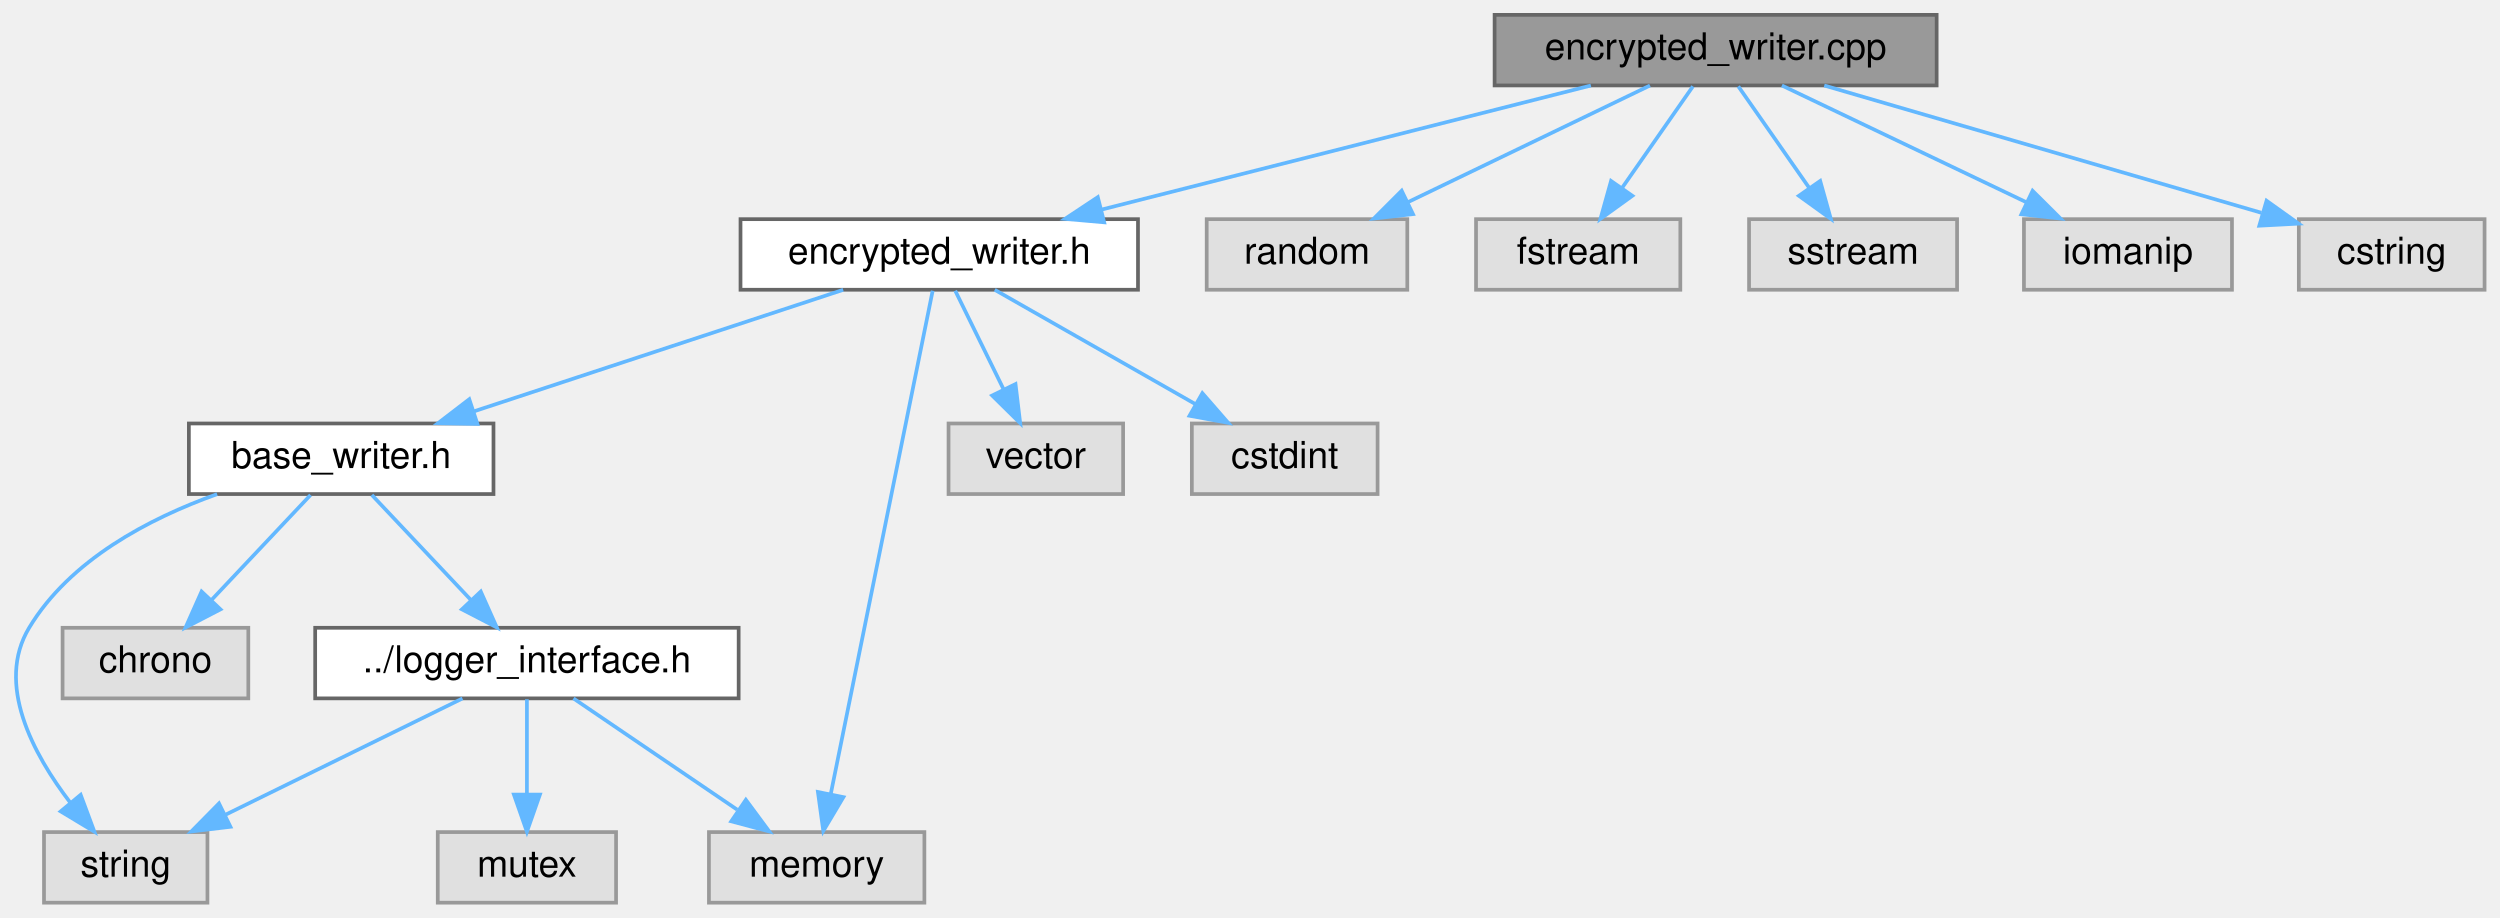
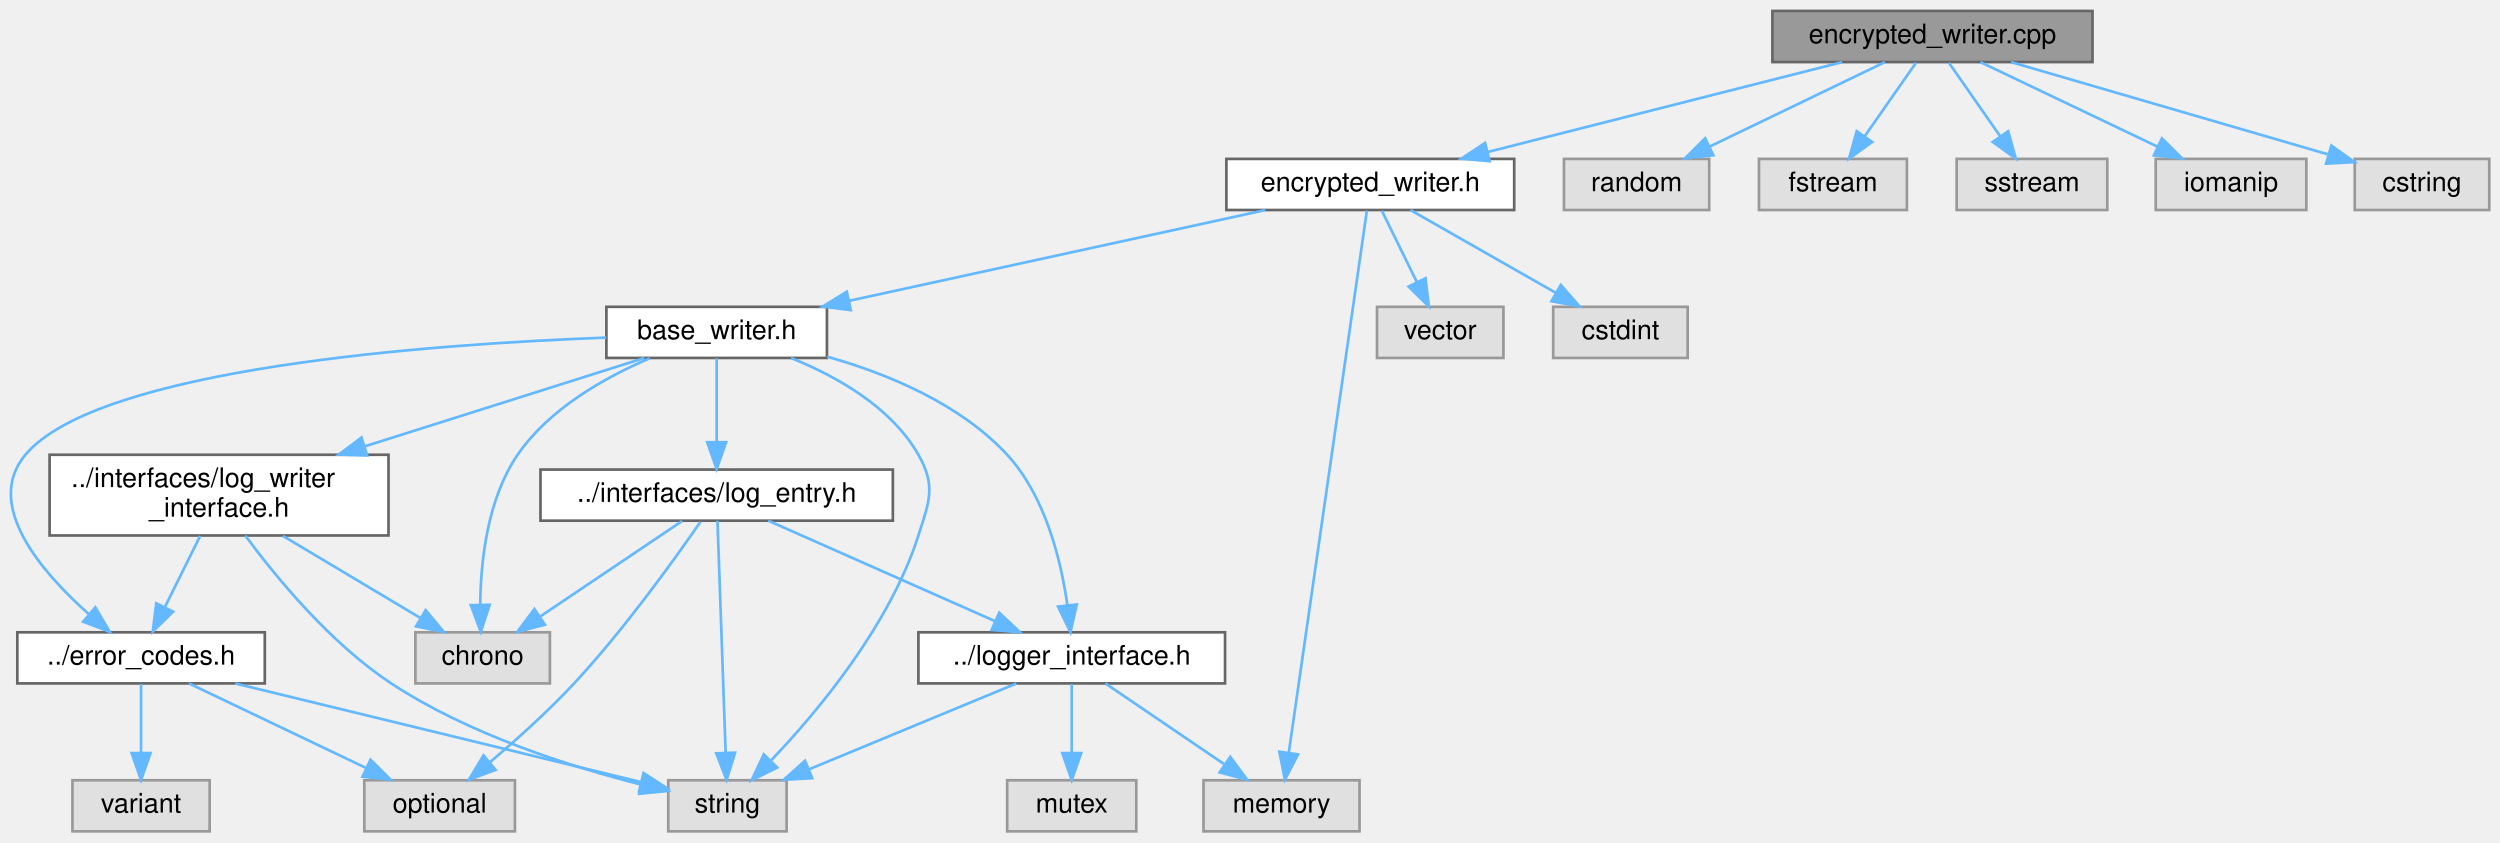
- <svg xmlns="http://www.w3.org/2000/svg" xmlns:xlink="http://www.w3.org/1999/xlink" width="673pt" height="247pt" viewBox="0.00 0.00 672.69 247.00">
-   <g id="graph0" class="graph" transform="scale(1 1) rotate(0) translate(4 243)">
+ <svg xmlns="http://www.w3.org/2000/svg" xmlns:xlink="http://www.w3.org/1999/xlink" width="929pt" height="313pt" viewBox="0.00 0.00 929.44 313.00">
+   <g id="graph0" class="graph" transform="scale(1 1) rotate(0) translate(4 309)">
    <g id="Node000001" class="node">
      <g id="a_Node000001">
        <a xlink:title=" ">
-           <polygon fill="#999999" stroke="#666666" points="517.19,-239 398.19,-239 398.19,-220 517.19,-220 517.19,-239" />
-           <text text-anchor="middle" x="457.69" y="-227" font-family="Helvetica,sans-Serif" font-size="10.00">encrypted_writer.cpp</text>
+           <polygon fill="#999999" stroke="#666666" points="773.94,-305 654.94,-305 654.94,-286 773.94,-286 773.94,-305" />
+           <text text-anchor="middle" x="714.44" y="-293" font-family="Helvetica,sans-Serif" font-size="10.00">encrypted_writer.cpp</text>
        </a>
      </g>
    </g>
    <g id="Node000002" class="node">
      <g id="a_Node000002">
        <a xlink:href="encrypted__writer_8h.html" target="_top" xlink:title=" ">
-           <polygon fill="white" stroke="#666666" points="302.19,-184 195.19,-184 195.19,-165 302.19,-165 302.19,-184" />
-           <text text-anchor="middle" x="248.69" y="-172" font-family="Helvetica,sans-Serif" font-size="10.00">encrypted_writer.h</text>
+           <polygon fill="white" stroke="#666666" points="558.94,-250 451.94,-250 451.94,-231 558.94,-231 558.94,-250" />
+           <text text-anchor="middle" x="505.44" y="-238" font-family="Helvetica,sans-Serif" font-size="10.00">encrypted_writer.h</text>
        </a>
      </g>
    </g>
    <g id="edge1_Node000001_Node000002" class="edge">
      <g id="a_edge1_Node000001_Node000002">
        <a xlink:title=" ">
-           <path fill="none" stroke="#63b8ff" d="M424.11,-219.98C388.34,-210.91 331.57,-196.52 292.35,-186.57" />
-           <polygon fill="#63b8ff" stroke="#63b8ff" points="293.09,-183.15 282.54,-184.08 291.37,-189.93 293.09,-183.15" />
-         </a>
-       </g>
-     </g>
-     <g id="Node000011" class="node">
-       <g id="a_Node000011">
-         <a xlink:title=" ">
-           <polygon fill="#e0e0e0" stroke="#999999" points="374.69,-184 320.69,-184 320.69,-165 374.69,-165 374.69,-184" />
-           <text text-anchor="middle" x="347.69" y="-172" font-family="Helvetica,sans-Serif" font-size="10.00">random</text>
-         </a>
-       </g>
-     </g>
-     <g id="edge12_Node000001_Node000011" class="edge">
-       <g id="a_edge12_Node000001_Node000011">
-         <a xlink:title=" ">
-           <path fill="none" stroke="#63b8ff" d="M440.02,-219.98C422.4,-211.5 395.11,-198.35 374.77,-188.54" />
-           <polygon fill="#63b8ff" stroke="#63b8ff" points="376.22,-185.36 365.69,-184.17 373.18,-191.66 376.22,-185.36" />
-         </a>
-       </g>
-     </g>
-     <g id="Node000012" class="node">
-       <g id="a_Node000012">
-         <a xlink:title=" ">
-           <polygon fill="#e0e0e0" stroke="#999999" points="448.19,-184 393.19,-184 393.19,-165 448.19,-165 448.19,-184" />
-           <text text-anchor="middle" x="420.69" y="-172" font-family="Helvetica,sans-Serif" font-size="10.00">fstream</text>
-         </a>
-       </g>
-     </g>
-     <g id="edge13_Node000001_Node000012" class="edge">
-       <g id="a_edge13_Node000001_Node000012">
-         <a xlink:title=" ">
-           <path fill="none" stroke="#63b8ff" d="M451.58,-219.75C446.41,-212.34 438.85,-201.5 432.5,-192.41" />
-           <polygon fill="#63b8ff" stroke="#63b8ff" points="435.28,-190.29 426.69,-184.09 429.54,-194.29 435.28,-190.29" />
-         </a>
-       </g>
-     </g>
-     <g id="Node000013" class="node">
-       <g id="a_Node000013">
-         <a xlink:title=" ">
-           <polygon fill="#e0e0e0" stroke="#999999" points="522.69,-184 466.69,-184 466.69,-165 522.69,-165 522.69,-184" />
-           <text text-anchor="middle" x="494.69" y="-172" font-family="Helvetica,sans-Serif" font-size="10.00">sstream</text>
-         </a>
-       </g>
-     </g>
-     <g id="edge14_Node000001_Node000013" class="edge">
-       <g id="a_edge14_Node000001_Node000013">
-         <a xlink:title=" ">
-           <path fill="none" stroke="#63b8ff" d="M463.8,-219.75C468.97,-212.34 476.54,-201.5 482.89,-192.41" />
-           <polygon fill="#63b8ff" stroke="#63b8ff" points="485.84,-194.29 488.7,-184.09 480.1,-190.29 485.84,-194.29" />
-         </a>
-       </g>
-     </g>
-     <g id="Node000014" class="node">
-       <g id="a_Node000014">
-         <a xlink:title=" ">
-           <polygon fill="#e0e0e0" stroke="#999999" points="596.69,-184 540.69,-184 540.69,-165 596.69,-165 596.69,-184" />
-           <text text-anchor="middle" x="568.69" y="-172" font-family="Helvetica,sans-Serif" font-size="10.00">iomanip</text>
-         </a>
-       </g>
-     </g>
-     <g id="edge15_Node000001_Node000014" class="edge">
-       <g id="a_edge15_Node000001_Node000014">
-         <a xlink:title=" ">
-           <path fill="none" stroke="#63b8ff" d="M475.53,-219.98C493.3,-211.5 520.84,-198.35 541.37,-188.54" />
-           <polygon fill="#63b8ff" stroke="#63b8ff" points="543.02,-191.64 550.53,-184.17 540,-185.32 543.02,-191.64" />
-         </a>
-       </g>
-     </g>
-     <g id="Node000015" class="node">
-       <g id="a_Node000015">
-         <a xlink:title=" ">
-           <polygon fill="#e0e0e0" stroke="#999999" points="664.69,-184 614.69,-184 614.69,-165 664.69,-165 664.69,-184" />
-           <text text-anchor="middle" x="639.69" y="-172" font-family="Helvetica,sans-Serif" font-size="10.00">cstring</text>
-         </a>
-       </g>
-     </g>
-     <g id="edge16_Node000001_Node000015" class="edge">
-       <g id="a_edge16_Node000001_Node000015">
-         <a xlink:title=" ">
-           <path fill="none" stroke="#63b8ff" d="M486.93,-219.98C518.99,-210.65 570.4,-195.68 604.6,-185.72" />
-           <polygon fill="#63b8ff" stroke="#63b8ff" points="606,-188.96 614.63,-182.8 604.05,-182.24 606,-188.96" />
+           <path fill="none" stroke="#63b8ff" d="M680.86,-285.98C645.09,-276.91 588.32,-262.52 549.1,-252.57" />
+           <polygon fill="#63b8ff" stroke="#63b8ff" points="549.83,-249.15 539.28,-250.08 548.11,-255.93 549.83,-249.15" />
+         </a>
+       </g>
+     </g>
+     <g id="Node000016" class="node">
+       <g id="a_Node000016">
+         <a xlink:title=" ">
+           <polygon fill="#e0e0e0" stroke="#999999" points="631.44,-250 577.44,-250 577.44,-231 631.44,-231 631.44,-250" />
+           <text text-anchor="middle" x="604.44" y="-238" font-family="Helvetica,sans-Serif" font-size="10.00">random</text>
+         </a>
+       </g>
+     </g>
+     <g id="edge25_Node000001_Node000016" class="edge">
+       <g id="a_edge25_Node000001_Node000016">
+         <a xlink:title=" ">
+           <path fill="none" stroke="#63b8ff" d="M696.76,-285.98C679.15,-277.5 651.86,-264.35 631.51,-254.54" />
+           <polygon fill="#63b8ff" stroke="#63b8ff" points="632.96,-251.36 622.43,-250.17 629.92,-257.66 632.96,-251.36" />
+         </a>
+       </g>
+     </g>
+     <g id="Node000017" class="node">
+       <g id="a_Node000017">
+         <a xlink:title=" ">
+           <polygon fill="#e0e0e0" stroke="#999999" points="704.94,-250 649.94,-250 649.94,-231 704.94,-231 704.94,-250" />
+           <text text-anchor="middle" x="677.44" y="-238" font-family="Helvetica,sans-Serif" font-size="10.00">fstream</text>
+         </a>
+       </g>
+     </g>
+     <g id="edge26_Node000001_Node000017" class="edge">
+       <g id="a_edge26_Node000001_Node000017">
+         <a xlink:title=" ">
+           <path fill="none" stroke="#63b8ff" d="M708.33,-285.75C703.16,-278.34 695.59,-267.5 689.24,-258.41" />
+           <polygon fill="#63b8ff" stroke="#63b8ff" points="692.03,-256.29 683.43,-250.09 686.29,-260.29 692.03,-256.29" />
+         </a>
+       </g>
+     </g>
+     <g id="Node000018" class="node">
+       <g id="a_Node000018">
+         <a xlink:title=" ">
+           <polygon fill="#e0e0e0" stroke="#999999" points="779.44,-250 723.44,-250 723.44,-231 779.44,-231 779.44,-250" />
+           <text text-anchor="middle" x="751.44" y="-238" font-family="Helvetica,sans-Serif" font-size="10.00">sstream</text>
+         </a>
+       </g>
+     </g>
+     <g id="edge27_Node000001_Node000018" class="edge">
+       <g id="a_edge27_Node000001_Node000018">
+         <a xlink:title=" ">
+           <path fill="none" stroke="#63b8ff" d="M720.55,-285.75C725.72,-278.34 733.28,-267.5 739.63,-258.41" />
+           <polygon fill="#63b8ff" stroke="#63b8ff" points="742.59,-260.29 745.44,-250.09 736.85,-256.29 742.59,-260.29" />
+         </a>
+       </g>
+     </g>
+     <g id="Node000019" class="node">
+       <g id="a_Node000019">
+         <a xlink:title=" ">
+           <polygon fill="#e0e0e0" stroke="#999999" points="853.44,-250 797.44,-250 797.44,-231 853.44,-231 853.44,-250" />
+           <text text-anchor="middle" x="825.44" y="-238" font-family="Helvetica,sans-Serif" font-size="10.00">iomanip</text>
+         </a>
+       </g>
+     </g>
+     <g id="edge28_Node000001_Node000019" class="edge">
+       <g id="a_edge28_Node000001_Node000019">
+         <a xlink:title=" ">
+           <path fill="none" stroke="#63b8ff" d="M732.27,-285.98C750.05,-277.5 777.58,-264.35 798.12,-254.54" />
+           <polygon fill="#63b8ff" stroke="#63b8ff" points="799.76,-257.64 807.28,-250.17 796.75,-251.32 799.76,-257.64" />
+         </a>
+       </g>
+     </g>
+     <g id="Node000020" class="node">
+       <g id="a_Node000020">
+         <a xlink:title=" ">
+           <polygon fill="#e0e0e0" stroke="#999999" points="921.44,-250 871.44,-250 871.44,-231 921.44,-231 921.44,-250" />
+           <text text-anchor="middle" x="896.44" y="-238" font-family="Helvetica,sans-Serif" font-size="10.00">cstring</text>
+         </a>
+       </g>
+     </g>
+     <g id="edge29_Node000001_Node000020" class="edge">
+       <g id="a_edge29_Node000001_Node000020">
+         <a xlink:title=" ">
+           <path fill="none" stroke="#63b8ff" d="M743.68,-285.98C775.73,-276.65 827.14,-261.68 861.35,-251.72" />
+           <polygon fill="#63b8ff" stroke="#63b8ff" points="862.75,-254.96 871.37,-248.8 860.79,-248.24 862.75,-254.96" />
        </a>
      </g>
    </g>
    <g id="Node000003" class="node">
      <g id="a_Node000003">
        <a xlink:href="base__writer_8h.html" target="_top" xlink:title=" ">
-           <polygon fill="white" stroke="#666666" points="128.69,-129 46.69,-129 46.69,-110 128.69,-110 128.69,-129" />
-           <text text-anchor="middle" x="87.69" y="-117" font-family="Helvetica,sans-Serif" font-size="10.00">base_writer.h</text>
+           <polygon fill="white" stroke="#666666" points="303.44,-195 221.44,-195 221.44,-176 303.44,-176 303.44,-195" />
+           <text text-anchor="middle" x="262.44" y="-183" font-family="Helvetica,sans-Serif" font-size="10.00">base_writer.h</text>
        </a>
      </g>
    </g>
    <g id="edge2_Node000002_Node000003" class="edge">
      <g id="a_edge2_Node000002_Node000003">
        <a xlink:title=" ">
-           <path fill="none" stroke="#63b8ff" d="M222.83,-164.98C195.91,-156.13 153.57,-142.19 123.46,-132.28" />
-           <polygon fill="#63b8ff" stroke="#63b8ff" points="124.36,-128.88 113.76,-129.08 122.17,-135.53 124.36,-128.88" />
+           <path fill="none" stroke="#63b8ff" d="M466.4,-230.98C424.36,-221.82 357.4,-207.21 311.76,-197.26" />
+           <polygon fill="#63b8ff" stroke="#63b8ff" points="312.3,-193.79 301.79,-195.08 310.81,-200.63 312.3,-193.79" />
        </a>
      </g>
    </g>
    <g id="Node000007" class="node">
      <g id="a_Node000007">
        <a xlink:title=" ">
-           <polygon fill="#e0e0e0" stroke="#999999" points="244.69,-19 186.69,-19 186.69,0 244.69,0 244.69,-19" />
-           <text text-anchor="middle" x="215.69" y="-7" font-family="Helvetica,sans-Serif" font-size="10.00">memory</text>
-         </a>
-       </g>
-     </g>
-     <g id="edge9_Node000002_Node000007" class="edge">
-       <g id="a_edge9_Node000002_Node000007">
-         <a xlink:title=" ">
-           <path fill="none" stroke="#63b8ff" d="M246.92,-164.74C241.75,-139.2 226.61,-64.43 219.48,-29.23" />
-           <polygon fill="#63b8ff" stroke="#63b8ff" points="222.89,-28.41 217.48,-19.31 216.03,-29.8 222.89,-28.41" />
-         </a>
-       </g>
-     </g>
-     <g id="Node000009" class="node">
-       <g id="a_Node000009">
-         <a xlink:title=" ">
-           <polygon fill="#e0e0e0" stroke="#999999" points="298.19,-129 251.19,-129 251.19,-110 298.19,-110 298.19,-129" />
-           <text text-anchor="middle" x="274.69" y="-117" font-family="Helvetica,sans-Serif" font-size="10.00">vector</text>
-         </a>
-       </g>
-     </g>
-     <g id="edge10_Node000002_Node000009" class="edge">
-       <g id="a_edge10_Node000002_Node000009">
-         <a xlink:title=" ">
-           <path fill="none" stroke="#63b8ff" d="M252.99,-164.75C256.51,-157.57 261.61,-147.18 265.98,-138.27" />
-           <polygon fill="#63b8ff" stroke="#63b8ff" points="269.22,-139.61 270.48,-129.09 262.93,-136.53 269.22,-139.61" />
-         </a>
-       </g>
-     </g>
-     <g id="Node000010" class="node">
-       <g id="a_Node000010">
-         <a xlink:title=" ">
-           <polygon fill="#e0e0e0" stroke="#999999" points="366.69,-129 316.69,-129 316.69,-110 366.69,-110 366.69,-129" />
-           <text text-anchor="middle" x="341.69" y="-117" font-family="Helvetica,sans-Serif" font-size="10.00">cstdint</text>
-         </a>
-       </g>
-     </g>
-     <g id="edge11_Node000002_Node000010" class="edge">
-       <g id="a_edge11_Node000002_Node000010">
-         <a xlink:title=" ">
-           <path fill="none" stroke="#63b8ff" d="M263.63,-164.98C278.19,-156.69 300.56,-143.94 317.63,-134.22" />
-           <polygon fill="#63b8ff" stroke="#63b8ff" points="319.52,-137.16 326.48,-129.17 316.06,-131.08 319.52,-137.16" />
+           <polygon fill="#e0e0e0" stroke="#999999" points="501.44,-19 443.44,-19 443.44,0 501.44,0 501.44,-19" />
+           <text text-anchor="middle" x="472.44" y="-7" font-family="Helvetica,sans-Serif" font-size="10.00">memory</text>
+         </a>
+       </g>
+     </g>
+     <g id="edge22_Node000002_Node000007" class="edge">
+       <g id="a_edge22_Node000002_Node000007">
+         <a xlink:title=" ">
+           <path fill="none" stroke="#63b8ff" d="M504.18,-230.8C499.36,-197.29 481.89,-76.08 475.13,-29.2" />
+           <polygon fill="#63b8ff" stroke="#63b8ff" points="478.58,-28.6 473.69,-19.21 471.65,-29.6 478.58,-28.6" />
+         </a>
+       </g>
+     </g>
+     <g id="Node000014" class="node">
+       <g id="a_Node000014">
+         <a xlink:title=" ">
+           <polygon fill="#e0e0e0" stroke="#999999" points="554.94,-195 507.94,-195 507.94,-176 554.94,-176 554.94,-195" />
+           <text text-anchor="middle" x="531.44" y="-183" font-family="Helvetica,sans-Serif" font-size="10.00">vector</text>
+         </a>
+       </g>
+     </g>
+     <g id="edge23_Node000002_Node000014" class="edge">
+       <g id="a_edge23_Node000002_Node000014">
+         <a xlink:title=" ">
+           <path fill="none" stroke="#63b8ff" d="M509.73,-230.75C513.25,-223.57 518.35,-213.18 522.72,-204.27" />
+           <polygon fill="#63b8ff" stroke="#63b8ff" points="525.96,-205.61 527.22,-195.09 519.68,-202.53 525.96,-205.61" />
+         </a>
+       </g>
+     </g>
+     <g id="Node000015" class="node">
+       <g id="a_Node000015">
+         <a xlink:title=" ">
+           <polygon fill="#e0e0e0" stroke="#999999" points="623.44,-195 573.44,-195 573.44,-176 623.44,-176 623.44,-195" />
+           <text text-anchor="middle" x="598.44" y="-183" font-family="Helvetica,sans-Serif" font-size="10.00">cstdint</text>
+         </a>
+       </g>
+     </g>
+     <g id="edge24_Node000002_Node000015" class="edge">
+       <g id="a_edge24_Node000002_Node000015">
+         <a xlink:title=" ">
+           <path fill="none" stroke="#63b8ff" d="M520.38,-230.98C534.94,-222.69 557.31,-209.94 574.37,-200.22" />
+           <polygon fill="#63b8ff" stroke="#63b8ff" points="576.27,-203.16 583.22,-195.17 572.8,-197.08 576.27,-203.16" />
        </a>
      </g>
    </g>
    <g id="Node000004" class="node">
      <g id="a_Node000004">
        <a xlink:title=" ">
-           <polygon fill="#e0e0e0" stroke="#999999" points="51.69,-19 7.69,-19 7.69,0 51.69,0 51.69,-19" />
-           <text text-anchor="middle" x="29.69" y="-7" font-family="Helvetica,sans-Serif" font-size="10.00">string</text>
+           <polygon fill="#e0e0e0" stroke="#999999" points="288.44,-19 244.44,-19 244.44,0 288.44,0 288.44,-19" />
+           <text text-anchor="middle" x="266.44" y="-7" font-family="Helvetica,sans-Serif" font-size="10.00">string</text>
        </a>
      </g>
    </g>
    <g id="edge3_Node000003_Node000004" class="edge">
      <g id="a_edge3_Node000003_Node000004">
        <a xlink:title=" ">
-           <path fill="none" stroke="#63b8ff" d="M54.29,-109.98C35.91,-103.4 14.67,-92.24 3.69,-74 -5.38,-58.93 4.66,-40.12 14.79,-26.9" />
-           <polygon fill="#63b8ff" stroke="#63b8ff" points="17.56,-29.04 21.25,-19.11 12.17,-24.57 17.56,-29.04" />
+           <path fill="none" stroke="#63b8ff" d="M290.09,-175.98C307.02,-169.17 327.32,-157.76 337.44,-140 344.04,-128.41 341.5,-122.7 337.44,-110 326.72,-76.52 300.15,-44.71 282.73,-26.43" />
+           <polygon fill="#63b8ff" stroke="#63b8ff" points="284.96,-23.71 275.45,-19.02 279.96,-28.61 284.96,-23.71" />
        </a>
      </g>
    </g>
    <g id="Node000005" class="node">
      <g id="a_Node000005">
        <a xlink:title=" ">
-           <polygon fill="#e0e0e0" stroke="#999999" points="62.69,-74 12.69,-74 12.69,-55 62.69,-55 62.69,-74" />
-           <text text-anchor="middle" x="37.69" y="-62" font-family="Helvetica,sans-Serif" font-size="10.00">chrono</text>
+           <polygon fill="#e0e0e0" stroke="#999999" points="200.44,-74 150.44,-74 150.44,-55 200.44,-55 200.44,-74" />
+           <text text-anchor="middle" x="175.44" y="-62" font-family="Helvetica,sans-Serif" font-size="10.00">chrono</text>
        </a>
      </g>
    </g>
    <g id="edge4_Node000003_Node000005" class="edge">
      <g id="a_edge4_Node000003_Node000005">
        <a xlink:title=" ">
-           <path fill="none" stroke="#63b8ff" d="M79.44,-109.75C72.23,-102.11 61.58,-90.82 52.85,-81.56" />
-           <polygon fill="#63b8ff" stroke="#63b8ff" points="55.2,-78.96 45.8,-74.09 50.11,-83.76 55.2,-78.96" />
+           <path fill="none" stroke="#63b8ff" d="M237.58,-175.88C221.03,-168.83 200.22,-157.19 188.44,-140 177.21,-123.62 174.71,-100.58 174.55,-84.48" />
+           <polygon fill="#63b8ff" stroke="#63b8ff" points="178.05,-84.23 174.75,-74.17 171.05,-84.1 178.05,-84.23" />
        </a>
      </g>
    </g>
    <g id="Node000006" class="node">
      <g id="a_Node000006">
        <a xlink:href="logger__interface_8h.html" target="_top" xlink:title=" ">
-           <polygon fill="white" stroke="#666666" points="194.69,-74 80.69,-74 80.69,-55 194.69,-55 194.69,-74" />
-           <text text-anchor="middle" x="137.69" y="-62" font-family="Helvetica,sans-Serif" font-size="10.00">../logger_interface.h</text>
+           <polygon fill="white" stroke="#666666" points="451.44,-74 337.44,-74 337.44,-55 451.44,-55 451.44,-74" />
+           <text text-anchor="middle" x="394.44" y="-62" font-family="Helvetica,sans-Serif" font-size="10.00">../logger_interface.h</text>
        </a>
      </g>
    </g>
    <g id="edge5_Node000003_Node000006" class="edge">
      <g id="a_edge5_Node000003_Node000006">
        <a xlink:title=" ">
-           <path fill="none" stroke="#63b8ff" d="M95.95,-109.75C103.16,-102.11 113.8,-90.82 122.54,-81.56" />
-           <polygon fill="#63b8ff" stroke="#63b8ff" points="125.27,-83.76 129.59,-74.09 120.18,-78.96 125.27,-83.76" />
+           <path fill="none" stroke="#63b8ff" d="M303.49,-176.48C326.03,-170.1 352.89,-158.99 370.44,-140 384.67,-124.59 390.47,-100.67 392.82,-84.11" />
+           <polygon fill="#63b8ff" stroke="#63b8ff" points="396.32,-84.35 393.97,-74.02 389.36,-83.56 396.32,-84.35" />
+         </a>
+       </g>
+     </g>
+     <g id="Node000009" class="node">
+       <g id="a_Node000009">
+         <a xlink:href="error__codes_8h.html" target="_top" xlink:title=" ">
+           <polygon fill="white" stroke="#666666" points="94.44,-74 2.44,-74 2.44,-55 94.44,-55 94.44,-74" />
+           <text text-anchor="middle" x="48.44" y="-62" font-family="Helvetica,sans-Serif" font-size="10.00">../error_codes.h</text>
+         </a>
+       </g>
+     </g>
+     <g id="edge9_Node000003_Node000009" class="edge">
+       <g id="a_edge9_Node000003_Node000009">
+         <a xlink:title=" ">
+           <path fill="none" stroke="#63b8ff" d="M221.38,-183.56C155.94,-181.11 32.56,-172.22 5.44,-140 -10.16,-121.47 11.26,-96.52 29.06,-80.72" />
+           <polygon fill="#63b8ff" stroke="#63b8ff" points="31.44,-83.29 36.83,-74.16 26.93,-77.94 31.44,-83.29" />
+         </a>
+       </g>
+     </g>
+     <g id="Node000012" class="node">
+       <g id="a_Node000012">
+         <a xlink:href="log__writer__interface_8h.html" target="_top" xlink:title=" ">
+           <polygon fill="white" stroke="#666666" points="140.44,-140 14.44,-140 14.44,-110 140.44,-110 140.44,-140" />
+           <text text-anchor="start" x="22.44" y="-128" font-family="Helvetica,sans-Serif" font-size="10.00">../interfaces/log_writer</text>
+           <text text-anchor="middle" x="77.44" y="-117" font-family="Helvetica,sans-Serif" font-size="10.00">_interface.h</text>
+         </a>
+       </g>
+     </g>
+     <g id="edge13_Node000003_Node000012" class="edge">
+       <g id="a_edge13_Node000003_Node000012">
+         <a xlink:title=" ">
+           <path fill="none" stroke="#63b8ff" d="M235.54,-175.99C208.45,-167.43 165.89,-153.97 131.76,-143.18" />
+           <polygon fill="#63b8ff" stroke="#63b8ff" points="132.5,-139.74 121.91,-140.06 130.39,-146.42 132.5,-139.74" />
+         </a>
+       </g>
+     </g>
+     <g id="Node000013" class="node">
+       <g id="a_Node000013">
+         <a xlink:href="log__entry_8h.html" target="_top" xlink:title=" ">
+           <polygon fill="white" stroke="#666666" points="327.94,-134.5 196.94,-134.5 196.94,-115.5 327.94,-115.5 327.94,-134.5" />
+           <text text-anchor="middle" x="262.44" y="-122.5" font-family="Helvetica,sans-Serif" font-size="10.00">../interfaces/log_entry.h</text>
+         </a>
+       </g>
+     </g>
+     <g id="edge17_Node000003_Node000013" class="edge">
+       <g id="a_edge17_Node000003_Node000013">
+         <a xlink:title=" ">
+           <path fill="none" stroke="#63b8ff" d="M262.44,-175.87C262.44,-167.75 262.44,-155.31 262.44,-144.89" />
+           <polygon fill="#63b8ff" stroke="#63b8ff" points="265.94,-144.67 262.44,-134.67 258.94,-144.67 265.94,-144.67" />
        </a>
      </g>
    </g>
    <g id="edge8_Node000006_Node000004" class="edge">
      <g id="a_edge8_Node000006_Node000004">
        <a xlink:title=" ">
-           <path fill="none" stroke="#63b8ff" d="M120.34,-54.98C103.12,-46.54 76.49,-33.47 56.55,-23.68" />
-           <polygon fill="#63b8ff" stroke="#63b8ff" points="57.88,-20.43 47.36,-19.17 54.8,-26.72 57.88,-20.43" />
+           <path fill="none" stroke="#63b8ff" d="M373.87,-54.98C353,-46.34 320.47,-32.87 296.66,-23.02" />
+           <polygon fill="#63b8ff" stroke="#63b8ff" points="297.96,-19.76 287.38,-19.17 295.28,-26.23 297.96,-19.76" />
        </a>
      </g>
    </g>
    <g id="edge6_Node000006_Node000007" class="edge">
      <g id="a_edge6_Node000006_Node000007">
        <a xlink:title=" ">
-           <path fill="none" stroke="#63b8ff" d="M150.22,-54.98C162.09,-46.92 180.16,-34.65 194.3,-25.03" />
-           <polygon fill="#63b8ff" stroke="#63b8ff" points="196.63,-27.69 202.93,-19.17 192.69,-21.9 196.63,-27.69" />
+           <path fill="none" stroke="#63b8ff" d="M406.97,-54.98C418.84,-46.92 436.9,-34.65 451.05,-25.03" />
+           <polygon fill="#63b8ff" stroke="#63b8ff" points="453.37,-27.69 459.68,-19.17 449.44,-21.9 453.37,-27.69" />
        </a>
      </g>
    </g>
    <g id="Node000008" class="node">
      <g id="a_Node000008">
        <a xlink:title=" ">
-           <polygon fill="#e0e0e0" stroke="#999999" points="161.69,-19 113.69,-19 113.69,0 161.69,0 161.69,-19" />
-           <text text-anchor="middle" x="137.69" y="-7" font-family="Helvetica,sans-Serif" font-size="10.00">mutex</text>
+           <polygon fill="#e0e0e0" stroke="#999999" points="418.44,-19 370.44,-19 370.44,0 418.44,0 418.44,-19" />
+           <text text-anchor="middle" x="394.44" y="-7" font-family="Helvetica,sans-Serif" font-size="10.00">mutex</text>
        </a>
      </g>
    </g>
    <g id="edge7_Node000006_Node000008" class="edge">
      <g id="a_edge7_Node000006_Node000008">
        <a xlink:title=" ">
-           <path fill="none" stroke="#63b8ff" d="M137.69,-54.75C137.69,-47.8 137.69,-37.85 137.69,-29.13" />
-           <polygon fill="#63b8ff" stroke="#63b8ff" points="141.19,-29.09 137.69,-19.09 134.19,-29.09 141.19,-29.09" />
+           <path fill="none" stroke="#63b8ff" d="M394.44,-54.75C394.44,-47.8 394.44,-37.85 394.44,-29.13" />
+           <polygon fill="#63b8ff" stroke="#63b8ff" points="397.94,-29.09 394.44,-19.09 390.94,-29.09 397.94,-29.09" />
+         </a>
+       </g>
+     </g>
+     <g id="edge10_Node000009_Node000004" class="edge">
+       <g id="a_edge10_Node000009_Node000004">
+         <a xlink:title=" ">
+           <path fill="none" stroke="#63b8ff" d="M83.46,-54.98C125.09,-44.86 193.98,-28.11 234.3,-18.31" />
+           <polygon fill="#63b8ff" stroke="#63b8ff" points="235.26,-21.68 244.15,-15.92 233.6,-14.88 235.26,-21.68" />
+         </a>
+       </g>
+     </g>
+     <g id="Node000010" class="node">
+       <g id="a_Node000010">
+         <a xlink:title=" ">
+           <polygon fill="#e0e0e0" stroke="#999999" points="187.44,-19 131.44,-19 131.44,0 187.44,0 187.44,-19" />
+           <text text-anchor="middle" x="159.44" y="-7" font-family="Helvetica,sans-Serif" font-size="10.00">optional</text>
+         </a>
+       </g>
+     </g>
+     <g id="edge11_Node000009_Node000010" class="edge">
+       <g id="a_edge11_Node000009_Node000010">
+         <a xlink:title=" ">
+           <path fill="none" stroke="#63b8ff" d="M66.27,-54.98C84.05,-46.5 111.58,-33.35 132.12,-23.54" />
+           <polygon fill="#63b8ff" stroke="#63b8ff" points="133.76,-26.64 141.28,-19.17 130.75,-20.32 133.76,-26.64" />
+         </a>
+       </g>
+     </g>
+     <g id="Node000011" class="node">
+       <g id="a_Node000011">
+         <a xlink:title=" ">
+           <polygon fill="#e0e0e0" stroke="#999999" points="73.94,-19 22.94,-19 22.94,0 73.94,0 73.94,-19" />
+           <text text-anchor="middle" x="48.44" y="-7" font-family="Helvetica,sans-Serif" font-size="10.00">variant</text>
+         </a>
+       </g>
+     </g>
+     <g id="edge12_Node000009_Node000011" class="edge">
+       <g id="a_edge12_Node000009_Node000011">
+         <a xlink:title=" ">
+           <path fill="none" stroke="#63b8ff" d="M48.44,-54.75C48.44,-47.8 48.44,-37.85 48.44,-29.13" />
+           <polygon fill="#63b8ff" stroke="#63b8ff" points="51.94,-29.09 48.44,-19.09 44.94,-29.09 51.94,-29.09" />
+         </a>
+       </g>
+     </g>
+     <g id="edge14_Node000012_Node000004" class="edge">
+       <g id="a_edge14_Node000012_Node000004">
+         <a xlink:title=" ">
+           <path fill="none" stroke="#63b8ff" d="M87.21,-109.94C98.6,-94.5 118.79,-69.92 141.44,-55 170.14,-36.09 207.84,-24.11 234.31,-17.4" />
+           <polygon fill="#63b8ff" stroke="#63b8ff" points="235.31,-20.76 244.2,-15.01 233.66,-13.96 235.31,-20.76" />
+         </a>
+       </g>
+     </g>
+     <g id="edge15_Node000012_Node000005" class="edge">
+       <g id="a_edge15_Node000012_Node000005">
+         <a xlink:title=" ">
+           <path fill="none" stroke="#63b8ff" d="M101.16,-109.84C116.64,-100.6 136.76,-88.59 152.15,-79.4" />
+           <polygon fill="#63b8ff" stroke="#63b8ff" points="154.25,-82.23 161.04,-74.09 150.66,-76.21 154.25,-82.23" />
+         </a>
+       </g>
+     </g>
+     <g id="edge16_Node000012_Node000009" class="edge">
+       <g id="a_edge16_Node000012_Node000009">
+         <a xlink:title=" ">
+           <path fill="none" stroke="#63b8ff" d="M70.42,-109.84C66.47,-101.87 61.49,-91.84 57.28,-83.33" />
+           <polygon fill="#63b8ff" stroke="#63b8ff" points="60.36,-81.67 52.78,-74.27 54.09,-84.78 60.36,-81.67" />
+         </a>
+       </g>
+     </g>
+     <g id="edge18_Node000013_Node000004" class="edge">
+       <g id="a_edge18_Node000013_Node000004">
+         <a xlink:title=" ">
+           <path fill="none" stroke="#63b8ff" d="M262.74,-115.47C263.38,-97.23 264.9,-54.07 265.78,-29.14" />
+           <polygon fill="#63b8ff" stroke="#63b8ff" points="269.28,-29.25 266.13,-19.13 262.28,-29 269.28,-29.25" />
+         </a>
+       </g>
+     </g>
+     <g id="edge19_Node000013_Node000005" class="edge">
+       <g id="a_edge19_Node000013_Node000005">
+         <a xlink:title=" ">
+           <path fill="none" stroke="#63b8ff" d="M249.6,-115.37C235.72,-106.04 213.37,-91.01 196.83,-79.88" />
+           <polygon fill="#63b8ff" stroke="#63b8ff" points="198.58,-76.84 188.33,-74.17 194.67,-82.65 198.58,-76.84" />
+         </a>
+       </g>
+     </g>
+     <g id="edge21_Node000013_Node000006" class="edge">
+       <g id="a_edge21_Node000013_Node000006">
+         <a xlink:title=" ">
+           <path fill="none" stroke="#63b8ff" d="M281.63,-115.49C303.82,-105.66 340.56,-89.38 366.05,-78.08" />
+           <polygon fill="#63b8ff" stroke="#63b8ff" points="367.5,-81.27 375.22,-74.02 364.66,-74.87 367.5,-81.27" />
+         </a>
+       </g>
+     </g>
+     <g id="edge20_Node000013_Node000010" class="edge">
+       <g id="a_edge20_Node000013_Node000010">
+         <a xlink:title=" ">
+           <path fill="none" stroke="#63b8ff" d="M256.41,-115.08C247.05,-101.51 228.16,-75.13 209.44,-55 199.77,-44.6 187.93,-33.99 178.21,-25.74" />
+           <polygon fill="#63b8ff" stroke="#63b8ff" points="180.24,-22.87 170.31,-19.16 175.75,-28.25 180.24,-22.87" />
        </a>
      </g>
    </g>
  </g>
</svg>
